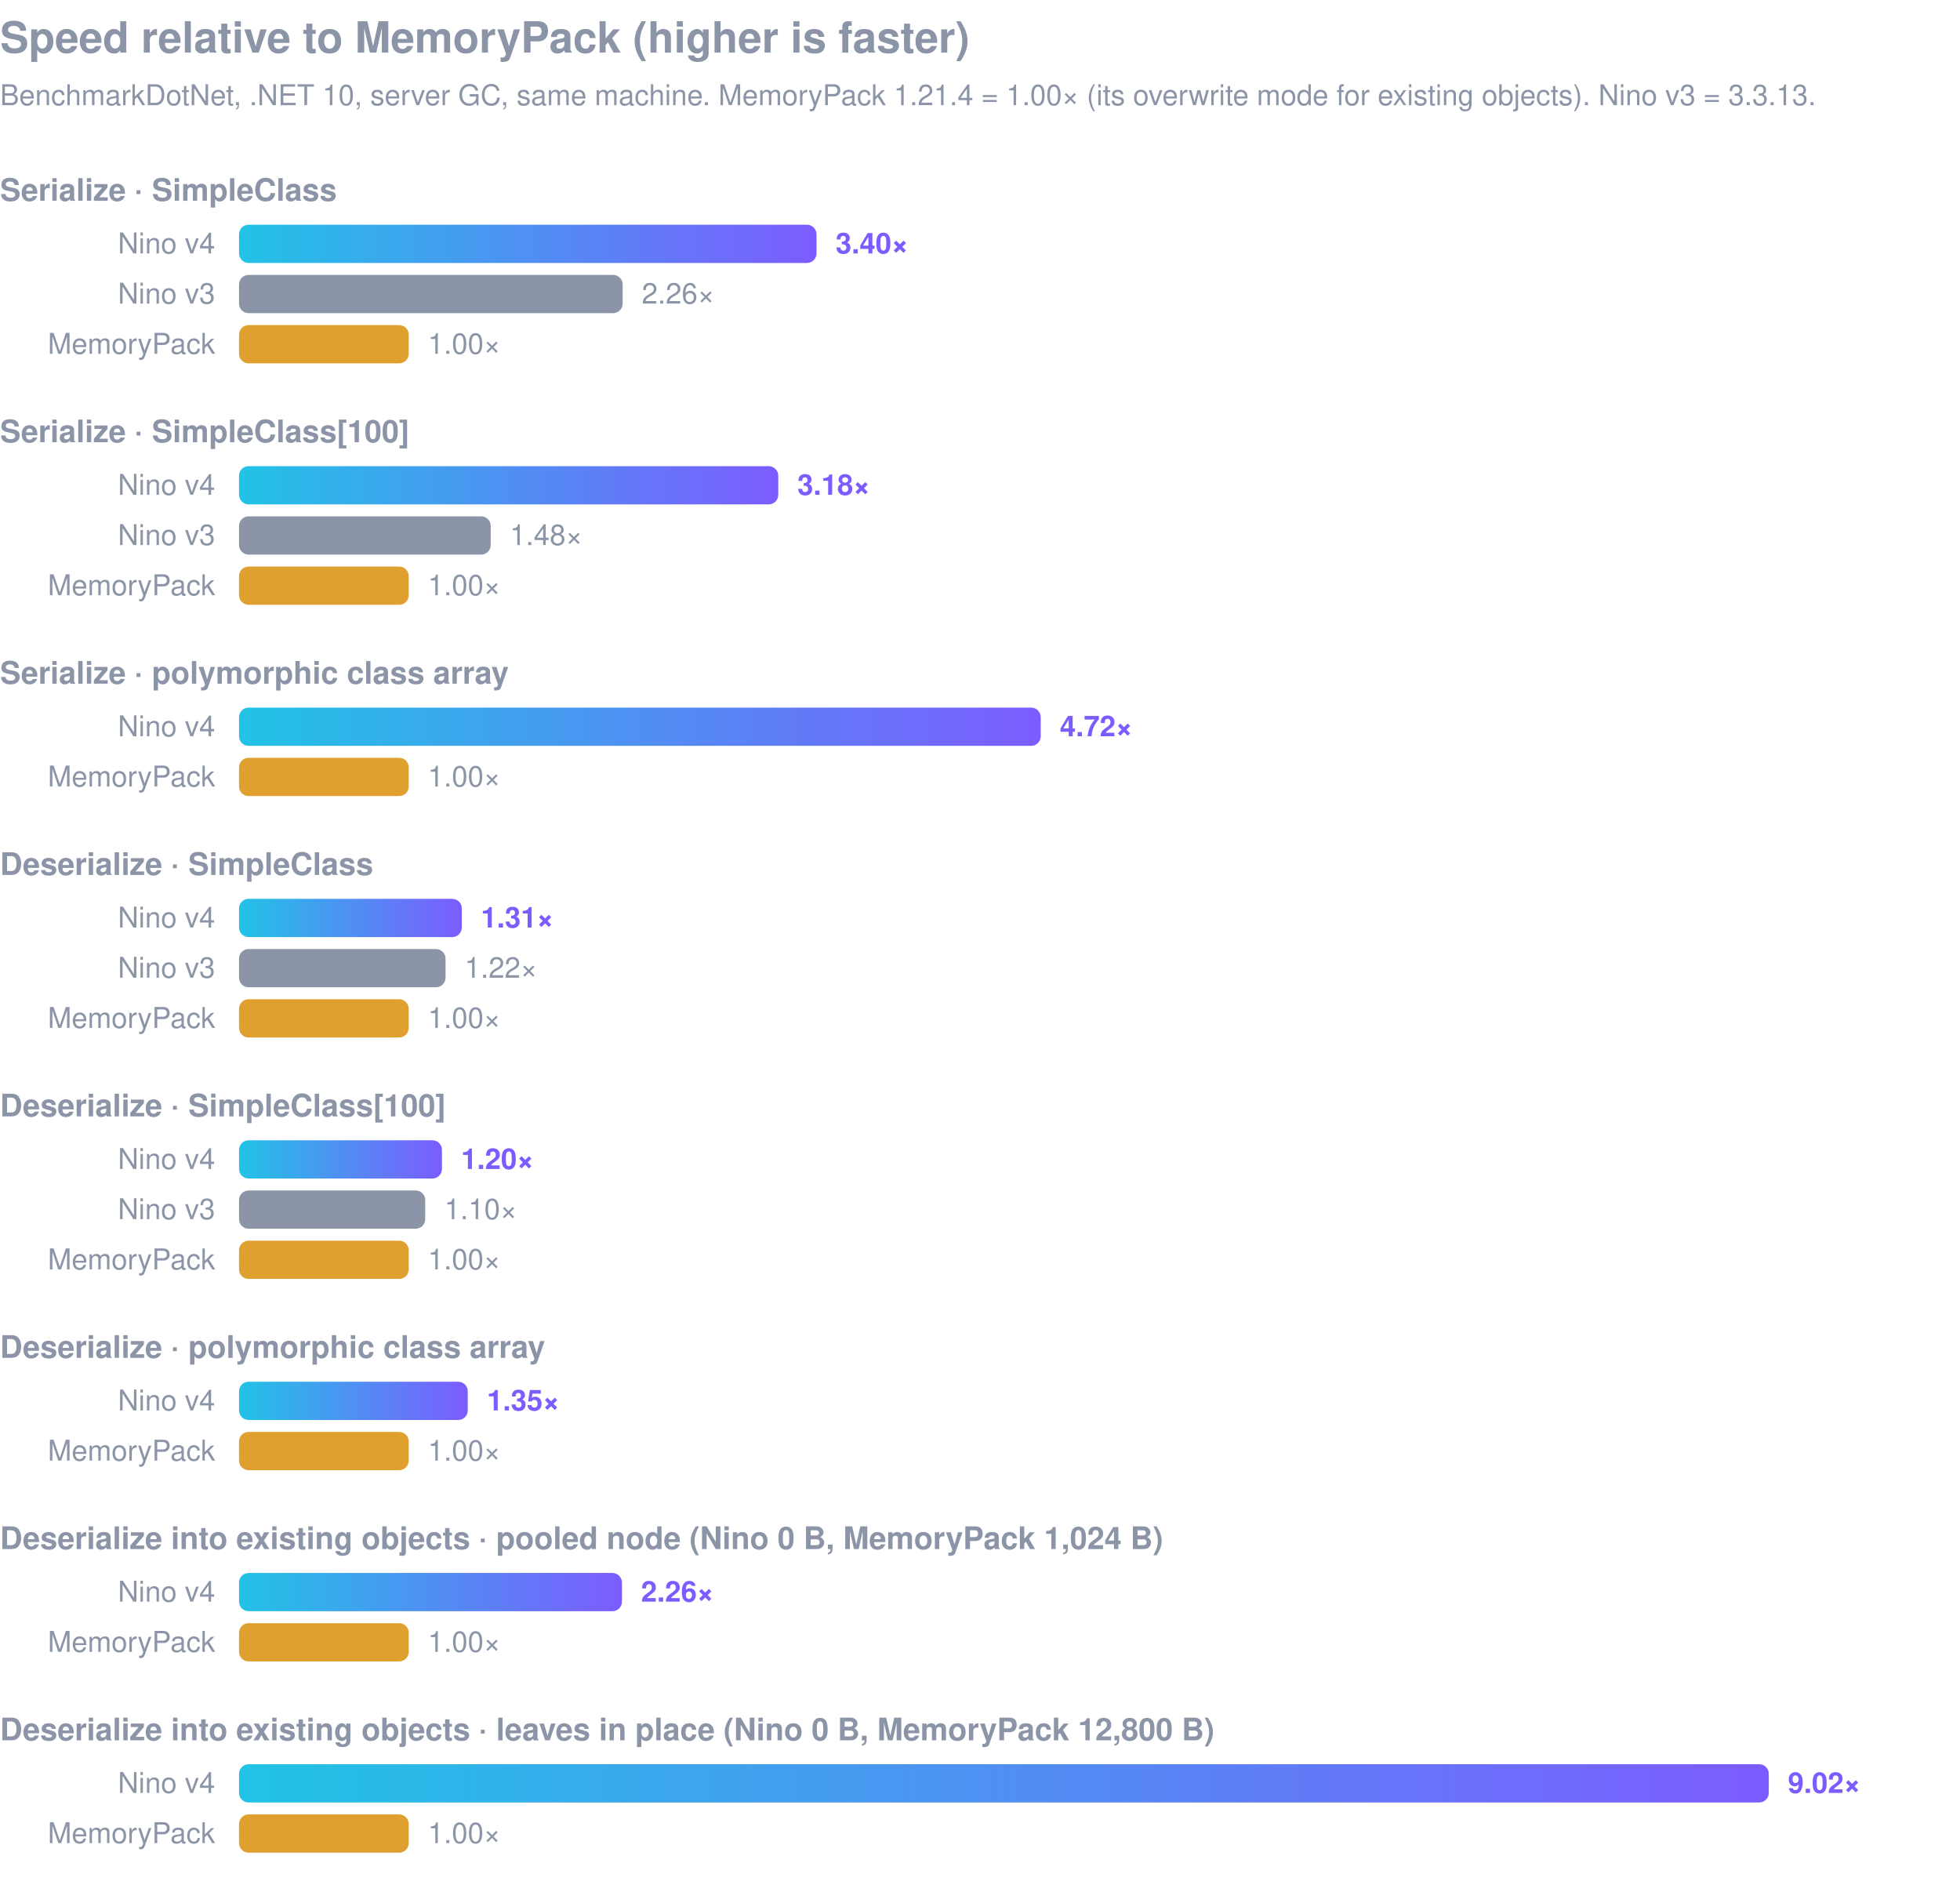
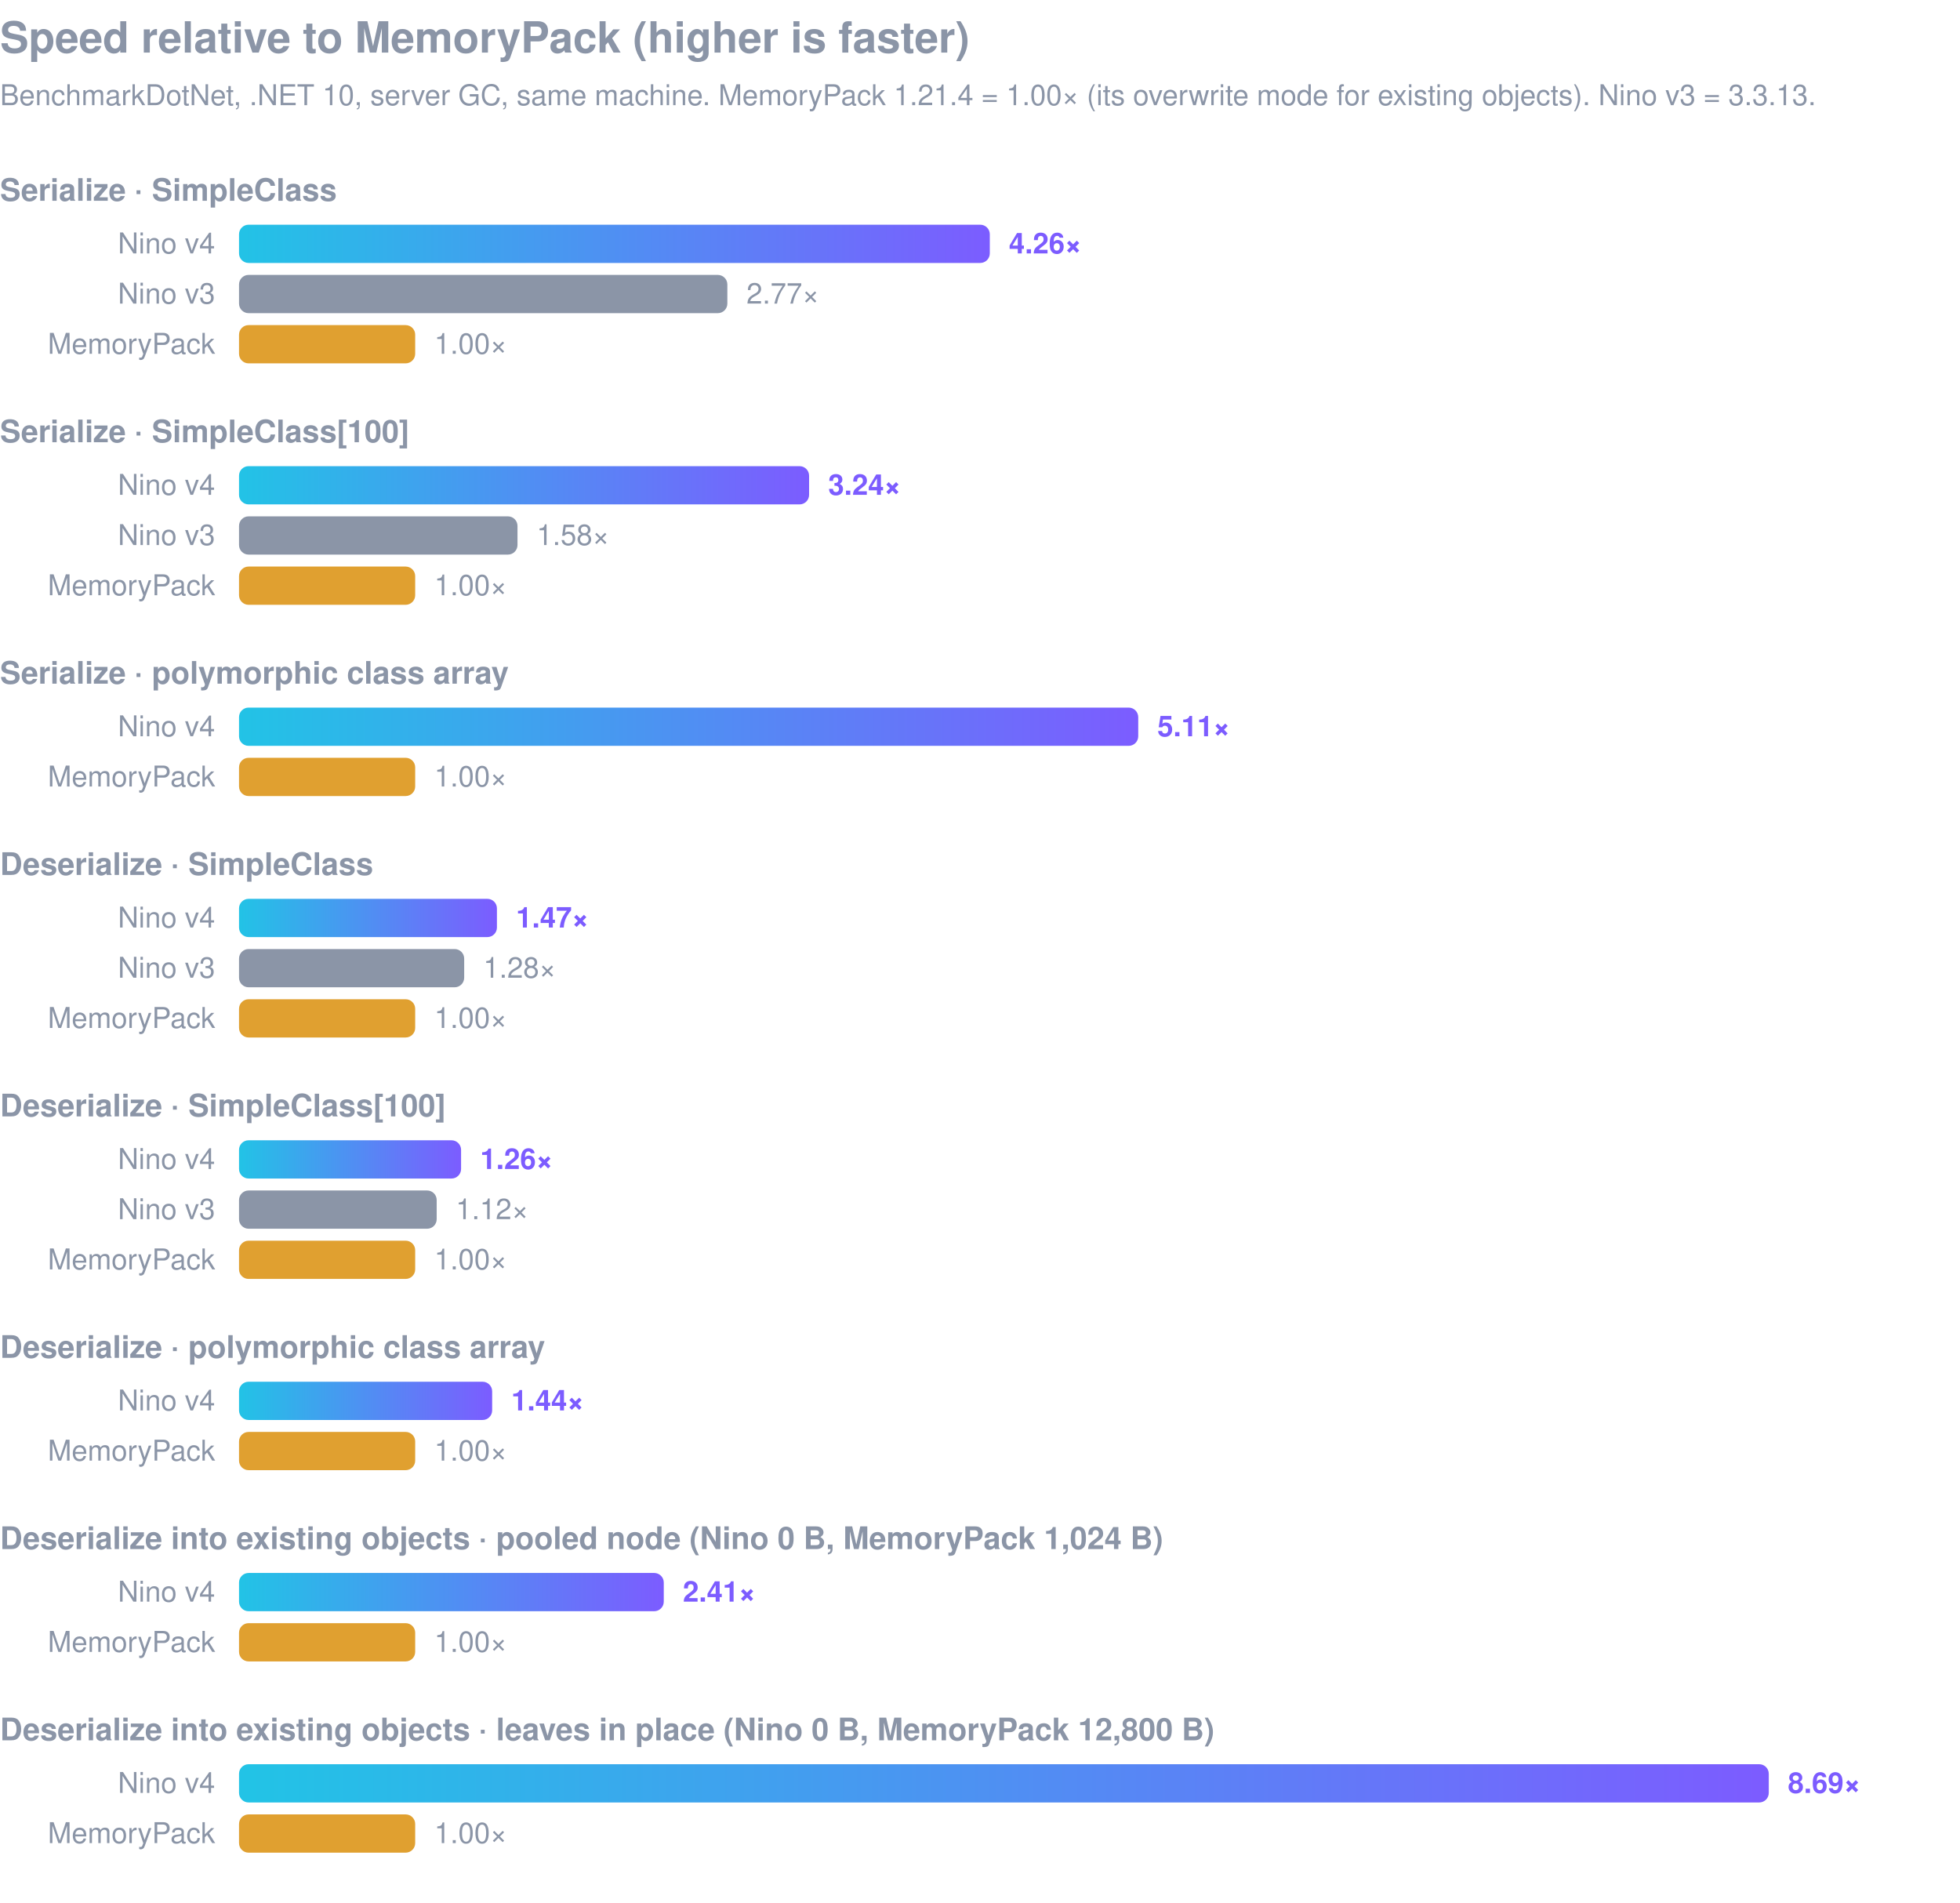
<svg xmlns="http://www.w3.org/2000/svg" viewBox="0 0 820 796" width="820" height="796" font-family="-apple-system,Segoe UI,Helvetica,Arial,sans-serif">
  <defs>
    <linearGradient id="v4" x1="0" x2="1">
      <stop offset="0" stop-color="#22c3e6" />
      <stop offset="1" stop-color="#7c5cff" />
    </linearGradient>
    <style>.t{font-size:18px;font-weight:700;fill:#8b95a7}.s{font-size:12px;fill:#8b95a7}.g{font-size:13px;font-weight:600;fill:#8b95a7}.l{font-size:12px;fill:#8b95a7}.v4{font-size:12px;font-weight:700;fill:#7c5cff}</style>
  </defs>
  <text x="0" y="22" class="t">Speed relative to MemoryPack (higher is faster)</text>
  <text x="0" y="44" class="s">BenchmarkDotNet, .NET 10, server GC, same machine. MemoryPack 1.21.4 = 1.00× (its overwrite mode for existing objects). Nino v3 = 3.3.13.</text>
  <text x="0" y="84" class="g">Serialize · SimpleClass</text>
  <text x="90" y="106" class="l" text-anchor="end">Nino v4</text>
-   <rect x="100" y="94" width="241.6" height="16" rx="4" fill="url(#v4)" />
-   <text x="349.6" y="106" class="v4">3.40×</text>
+   <rect x="100" y="94" width="314.1" height="16" rx="4" fill="url(#v4)" />
+   <text x="422.1" y="106" class="v4">4.26×</text>
  <text x="90" y="127" class="l" text-anchor="end">Nino v3</text>
-   <rect x="100" y="115" width="160.5" height="16" rx="4" fill="#8b95a7" />
-   <text x="268.5" y="127" class="l">2.26×</text>
+   <rect x="100" y="115" width="204.3" height="16" rx="4" fill="#8b95a7" />
+   <text x="312.3" y="127" class="l">2.77×</text>
  <text x="90" y="148" class="l" text-anchor="end">MemoryPack</text>
-   <rect x="100" y="136" width="71.0" height="16" rx="4" fill="#e0a030" />
-   <text x="179.0" y="148" class="l">1.00×</text>
+   <rect x="100" y="136" width="73.7" height="16" rx="4" fill="#e0a030" />
+   <text x="181.7" y="148" class="l">1.00×</text>
  <text x="0" y="185" class="g">Serialize · SimpleClass[100]</text>
  <text x="90" y="207" class="l" text-anchor="end">Nino v4</text>
-   <rect x="100" y="195" width="225.6" height="16" rx="4" fill="url(#v4)" />
-   <text x="333.6" y="207" class="v4">3.18×</text>
+   <rect x="100" y="195" width="238.5" height="16" rx="4" fill="url(#v4)" />
+   <text x="346.5" y="207" class="v4">3.24×</text>
  <text x="90" y="228" class="l" text-anchor="end">Nino v3</text>
-   <rect x="100" y="216" width="105.3" height="16" rx="4" fill="#8b95a7" />
-   <text x="213.3" y="228" class="l">1.48×</text>
+   <rect x="100" y="216" width="116.5" height="16" rx="4" fill="#8b95a7" />
+   <text x="224.5" y="228" class="l">1.58×</text>
  <text x="90" y="249" class="l" text-anchor="end">MemoryPack</text>
-   <rect x="100" y="237" width="71.0" height="16" rx="4" fill="#e0a030" />
-   <text x="179.0" y="249" class="l">1.00×</text>
+   <rect x="100" y="237" width="73.7" height="16" rx="4" fill="#e0a030" />
+   <text x="181.7" y="249" class="l">1.00×</text>
  <text x="0" y="286" class="g">Serialize · polymorphic class array</text>
  <text x="90" y="308" class="l" text-anchor="end">Nino v4</text>
-   <rect x="100" y="296" width="335.4" height="16" rx="4" fill="url(#v4)" />
-   <text x="443.4" y="308" class="v4">4.72×</text>
+   <rect x="100" y="296" width="376.2" height="16" rx="4" fill="url(#v4)" />
+   <text x="484.2" y="308" class="v4">5.11×</text>
  <text x="90" y="329" class="l" text-anchor="end">MemoryPack</text>
-   <rect x="100" y="317" width="71.0" height="16" rx="4" fill="#e0a030" />
-   <text x="179.0" y="329" class="l">1.00×</text>
+   <rect x="100" y="317" width="73.7" height="16" rx="4" fill="#e0a030" />
+   <text x="181.7" y="329" class="l">1.00×</text>
  <text x="0" y="366" class="g">Deserialize · SimpleClass</text>
  <text x="90" y="388" class="l" text-anchor="end">Nino v4</text>
-   <rect x="100" y="376" width="93.2" height="16" rx="4" fill="url(#v4)" />
-   <text x="201.2" y="388" class="v4">1.31×</text>
+   <rect x="100" y="376" width="107.9" height="16" rx="4" fill="url(#v4)" />
+   <text x="215.9" y="388" class="v4">1.47×</text>
  <text x="90" y="409" class="l" text-anchor="end">Nino v3</text>
-   <rect x="100" y="397" width="86.4" height="16" rx="4" fill="#8b95a7" />
-   <text x="194.4" y="409" class="l">1.22×</text>
+   <rect x="100" y="397" width="94.2" height="16" rx="4" fill="#8b95a7" />
+   <text x="202.2" y="409" class="l">1.28×</text>
  <text x="90" y="430" class="l" text-anchor="end">MemoryPack</text>
-   <rect x="100" y="418" width="71.0" height="16" rx="4" fill="#e0a030" />
-   <text x="179.0" y="430" class="l">1.00×</text>
+   <rect x="100" y="418" width="73.7" height="16" rx="4" fill="#e0a030" />
+   <text x="181.7" y="430" class="l">1.00×</text>
  <text x="0" y="467" class="g">Deserialize · SimpleClass[100]</text>
  <text x="90" y="489" class="l" text-anchor="end">Nino v4</text>
-   <rect x="100" y="477" width="84.9" height="16" rx="4" fill="url(#v4)" />
-   <text x="192.9" y="489" class="v4">1.20×</text>
+   <rect x="100" y="477" width="92.9" height="16" rx="4" fill="url(#v4)" />
+   <text x="200.9" y="489" class="v4">1.26×</text>
  <text x="90" y="510" class="l" text-anchor="end">Nino v3</text>
-   <rect x="100" y="498" width="77.9" height="16" rx="4" fill="#8b95a7" />
-   <text x="185.9" y="510" class="l">1.10×</text>
+   <rect x="100" y="498" width="82.7" height="16" rx="4" fill="#8b95a7" />
+   <text x="190.7" y="510" class="l">1.12×</text>
  <text x="90" y="531" class="l" text-anchor="end">MemoryPack</text>
-   <rect x="100" y="519" width="71.0" height="16" rx="4" fill="#e0a030" />
-   <text x="179.0" y="531" class="l">1.00×</text>
+   <rect x="100" y="519" width="73.7" height="16" rx="4" fill="#e0a030" />
+   <text x="181.7" y="531" class="l">1.00×</text>
  <text x="0" y="568" class="g">Deserialize · polymorphic class array</text>
  <text x="90" y="590" class="l" text-anchor="end">Nino v4</text>
-   <rect x="100" y="578" width="95.7" height="16" rx="4" fill="url(#v4)" />
-   <text x="203.7" y="590" class="v4">1.35×</text>
+   <rect x="100" y="578" width="105.9" height="16" rx="4" fill="url(#v4)" />
+   <text x="213.9" y="590" class="v4">1.44×</text>
  <text x="90" y="611" class="l" text-anchor="end">MemoryPack</text>
-   <rect x="100" y="599" width="71.0" height="16" rx="4" fill="#e0a030" />
-   <text x="179.0" y="611" class="l">1.00×</text>
+   <rect x="100" y="599" width="73.7" height="16" rx="4" fill="#e0a030" />
+   <text x="181.7" y="611" class="l">1.00×</text>
  <text x="0" y="648" class="g">Deserialize into existing objects · pooled node (Nino 0 B, MemoryPack 1,024 B)</text>
  <text x="90" y="670" class="l" text-anchor="end">Nino v4</text>
-   <rect x="100" y="658" width="160.2" height="16" rx="4" fill="url(#v4)" />
-   <text x="268.2" y="670" class="v4">2.26×</text>
+   <rect x="100" y="658" width="177.7" height="16" rx="4" fill="url(#v4)" />
+   <text x="285.7" y="670" class="v4">2.41×</text>
  <text x="90" y="691" class="l" text-anchor="end">MemoryPack</text>
-   <rect x="100" y="679" width="71.0" height="16" rx="4" fill="#e0a030" />
-   <text x="179.0" y="691" class="l">1.00×</text>
+   <rect x="100" y="679" width="73.7" height="16" rx="4" fill="#e0a030" />
+   <text x="181.7" y="691" class="l">1.00×</text>
  <text x="0" y="728" class="g">Deserialize into existing objects · leaves in place (Nino 0 B, MemoryPack 12,800 B)</text>
  <text x="90" y="750" class="l" text-anchor="end">Nino v4</text>
  <rect x="100" y="738" width="640.0" height="16" rx="4" fill="url(#v4)" />
-   <text x="748.0" y="750" class="v4">9.02×</text>
+   <text x="748.0" y="750" class="v4">8.69×</text>
  <text x="90" y="771" class="l" text-anchor="end">MemoryPack</text>
-   <rect x="100" y="759" width="71.0" height="16" rx="4" fill="#e0a030" />
-   <text x="179.0" y="771" class="l">1.00×</text>
+   <rect x="100" y="759" width="73.7" height="16" rx="4" fill="#e0a030" />
+   <text x="181.7" y="771" class="l">1.00×</text>
</svg>
